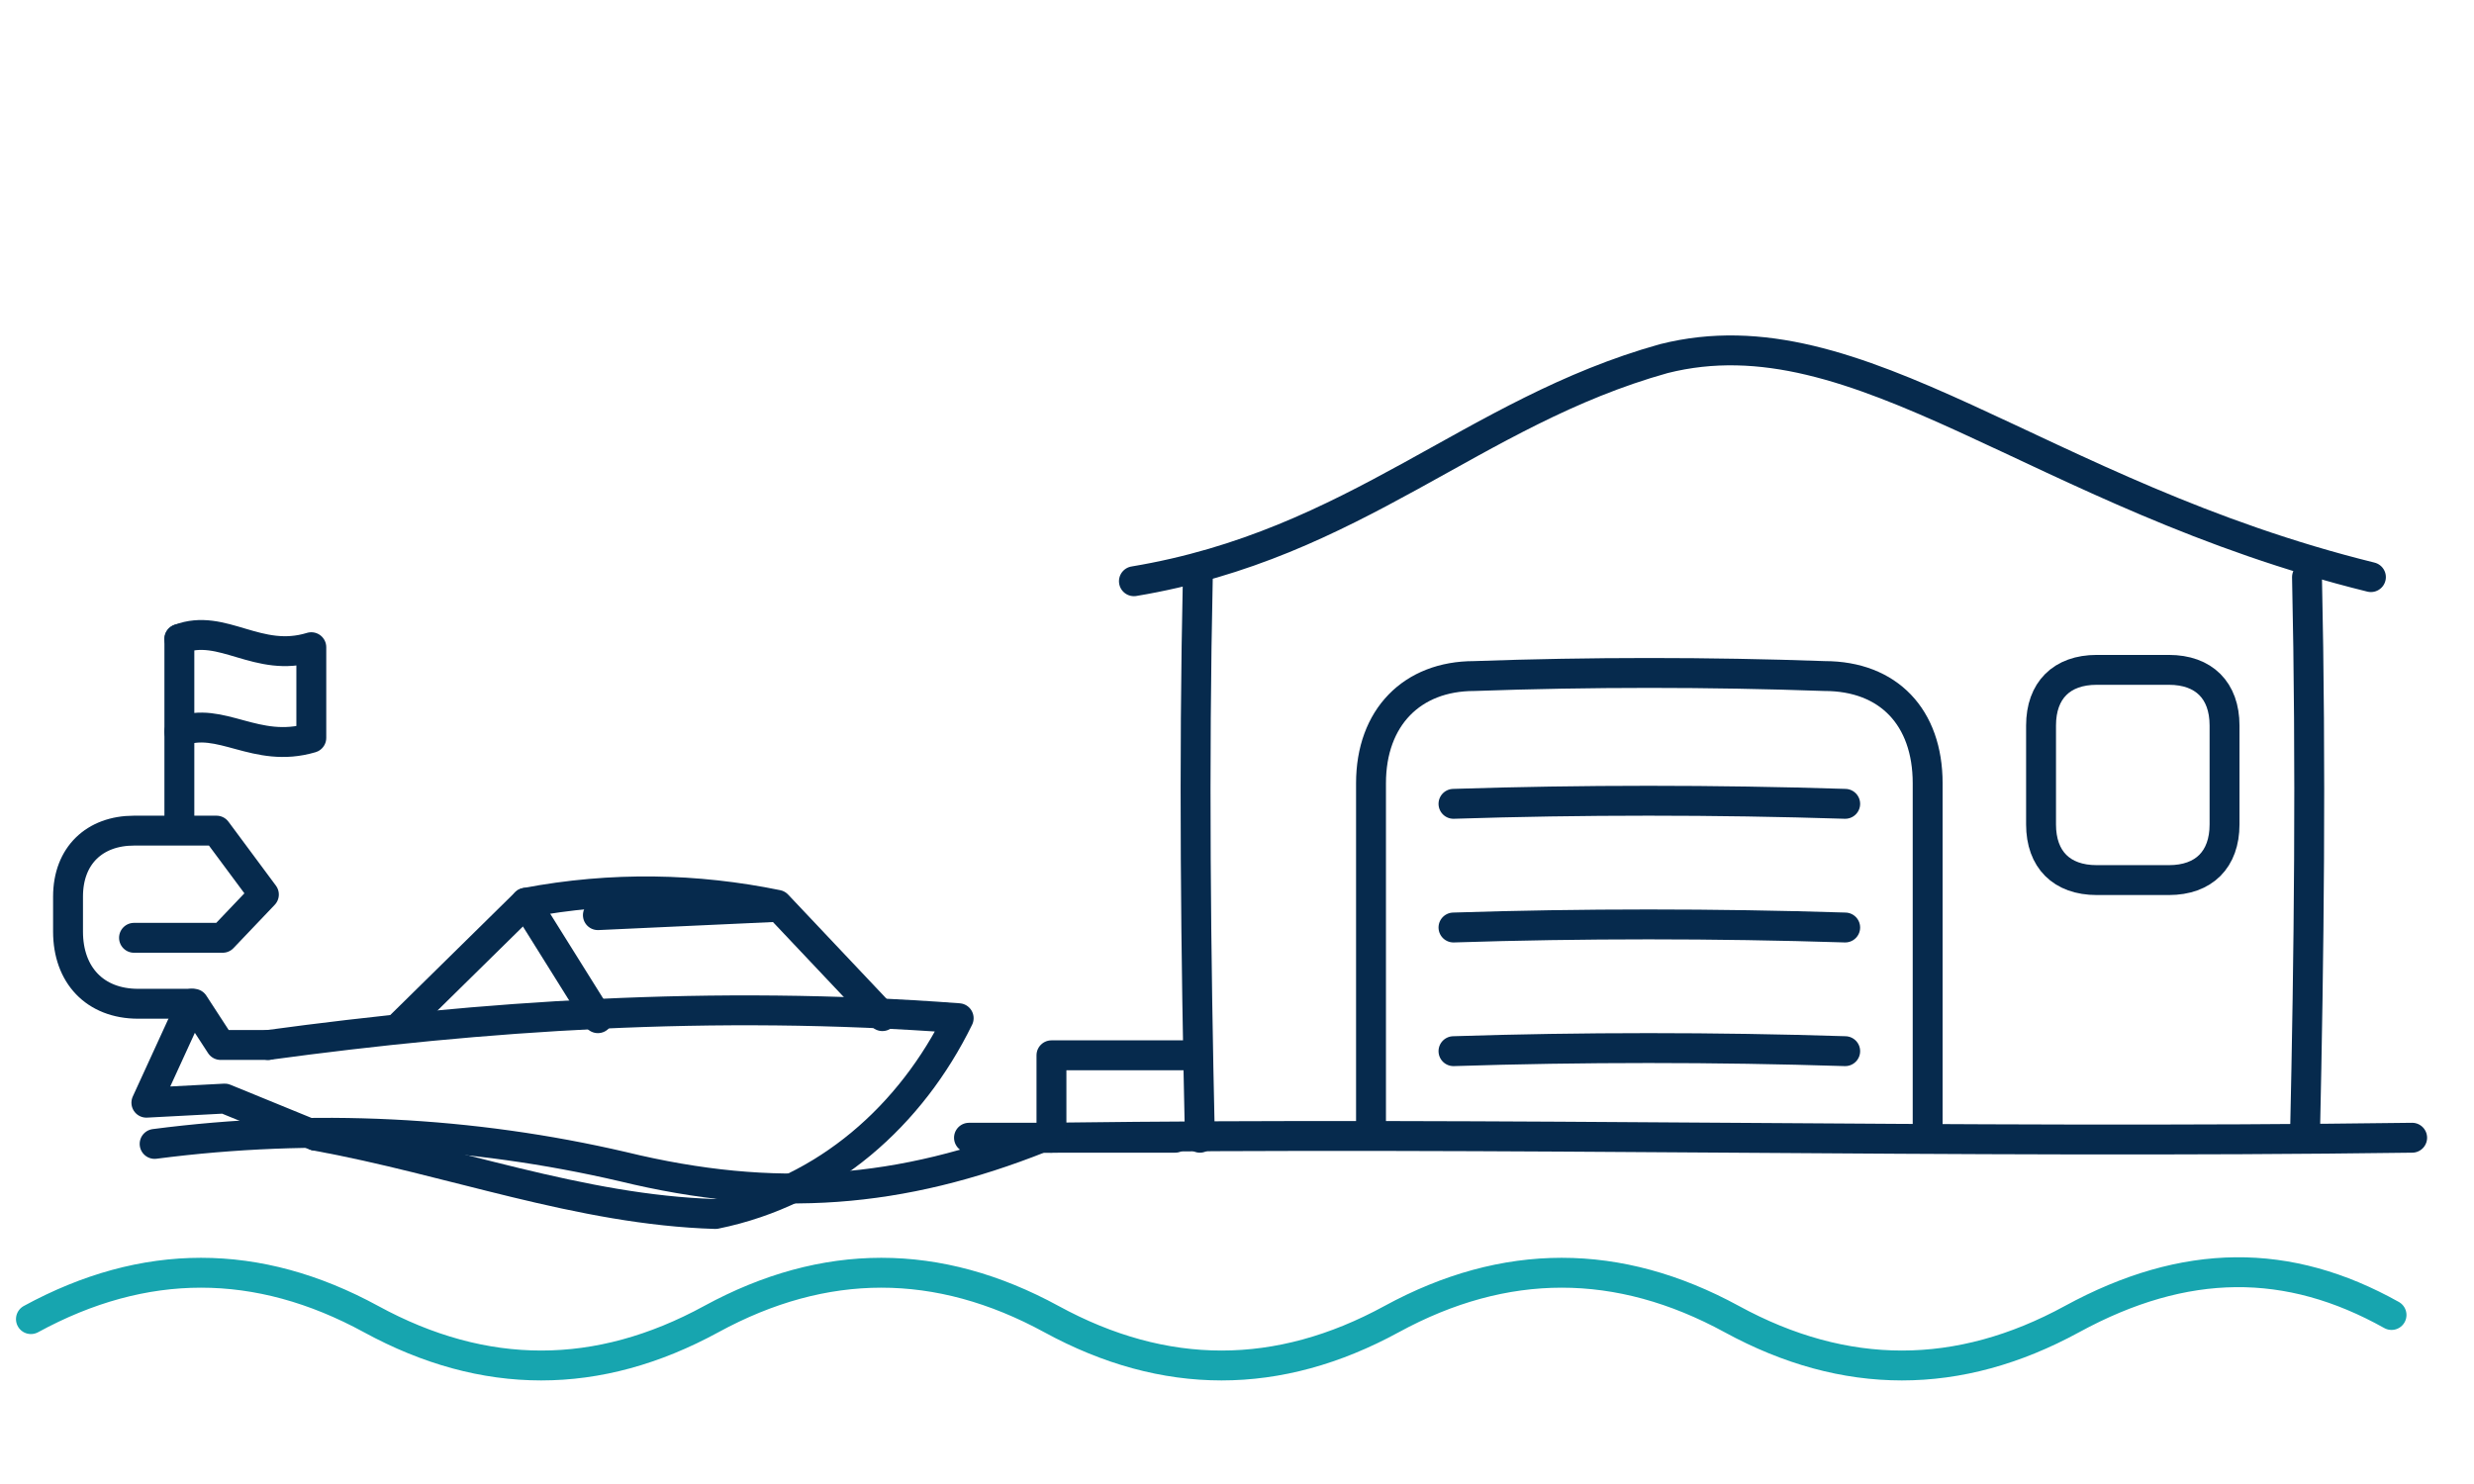
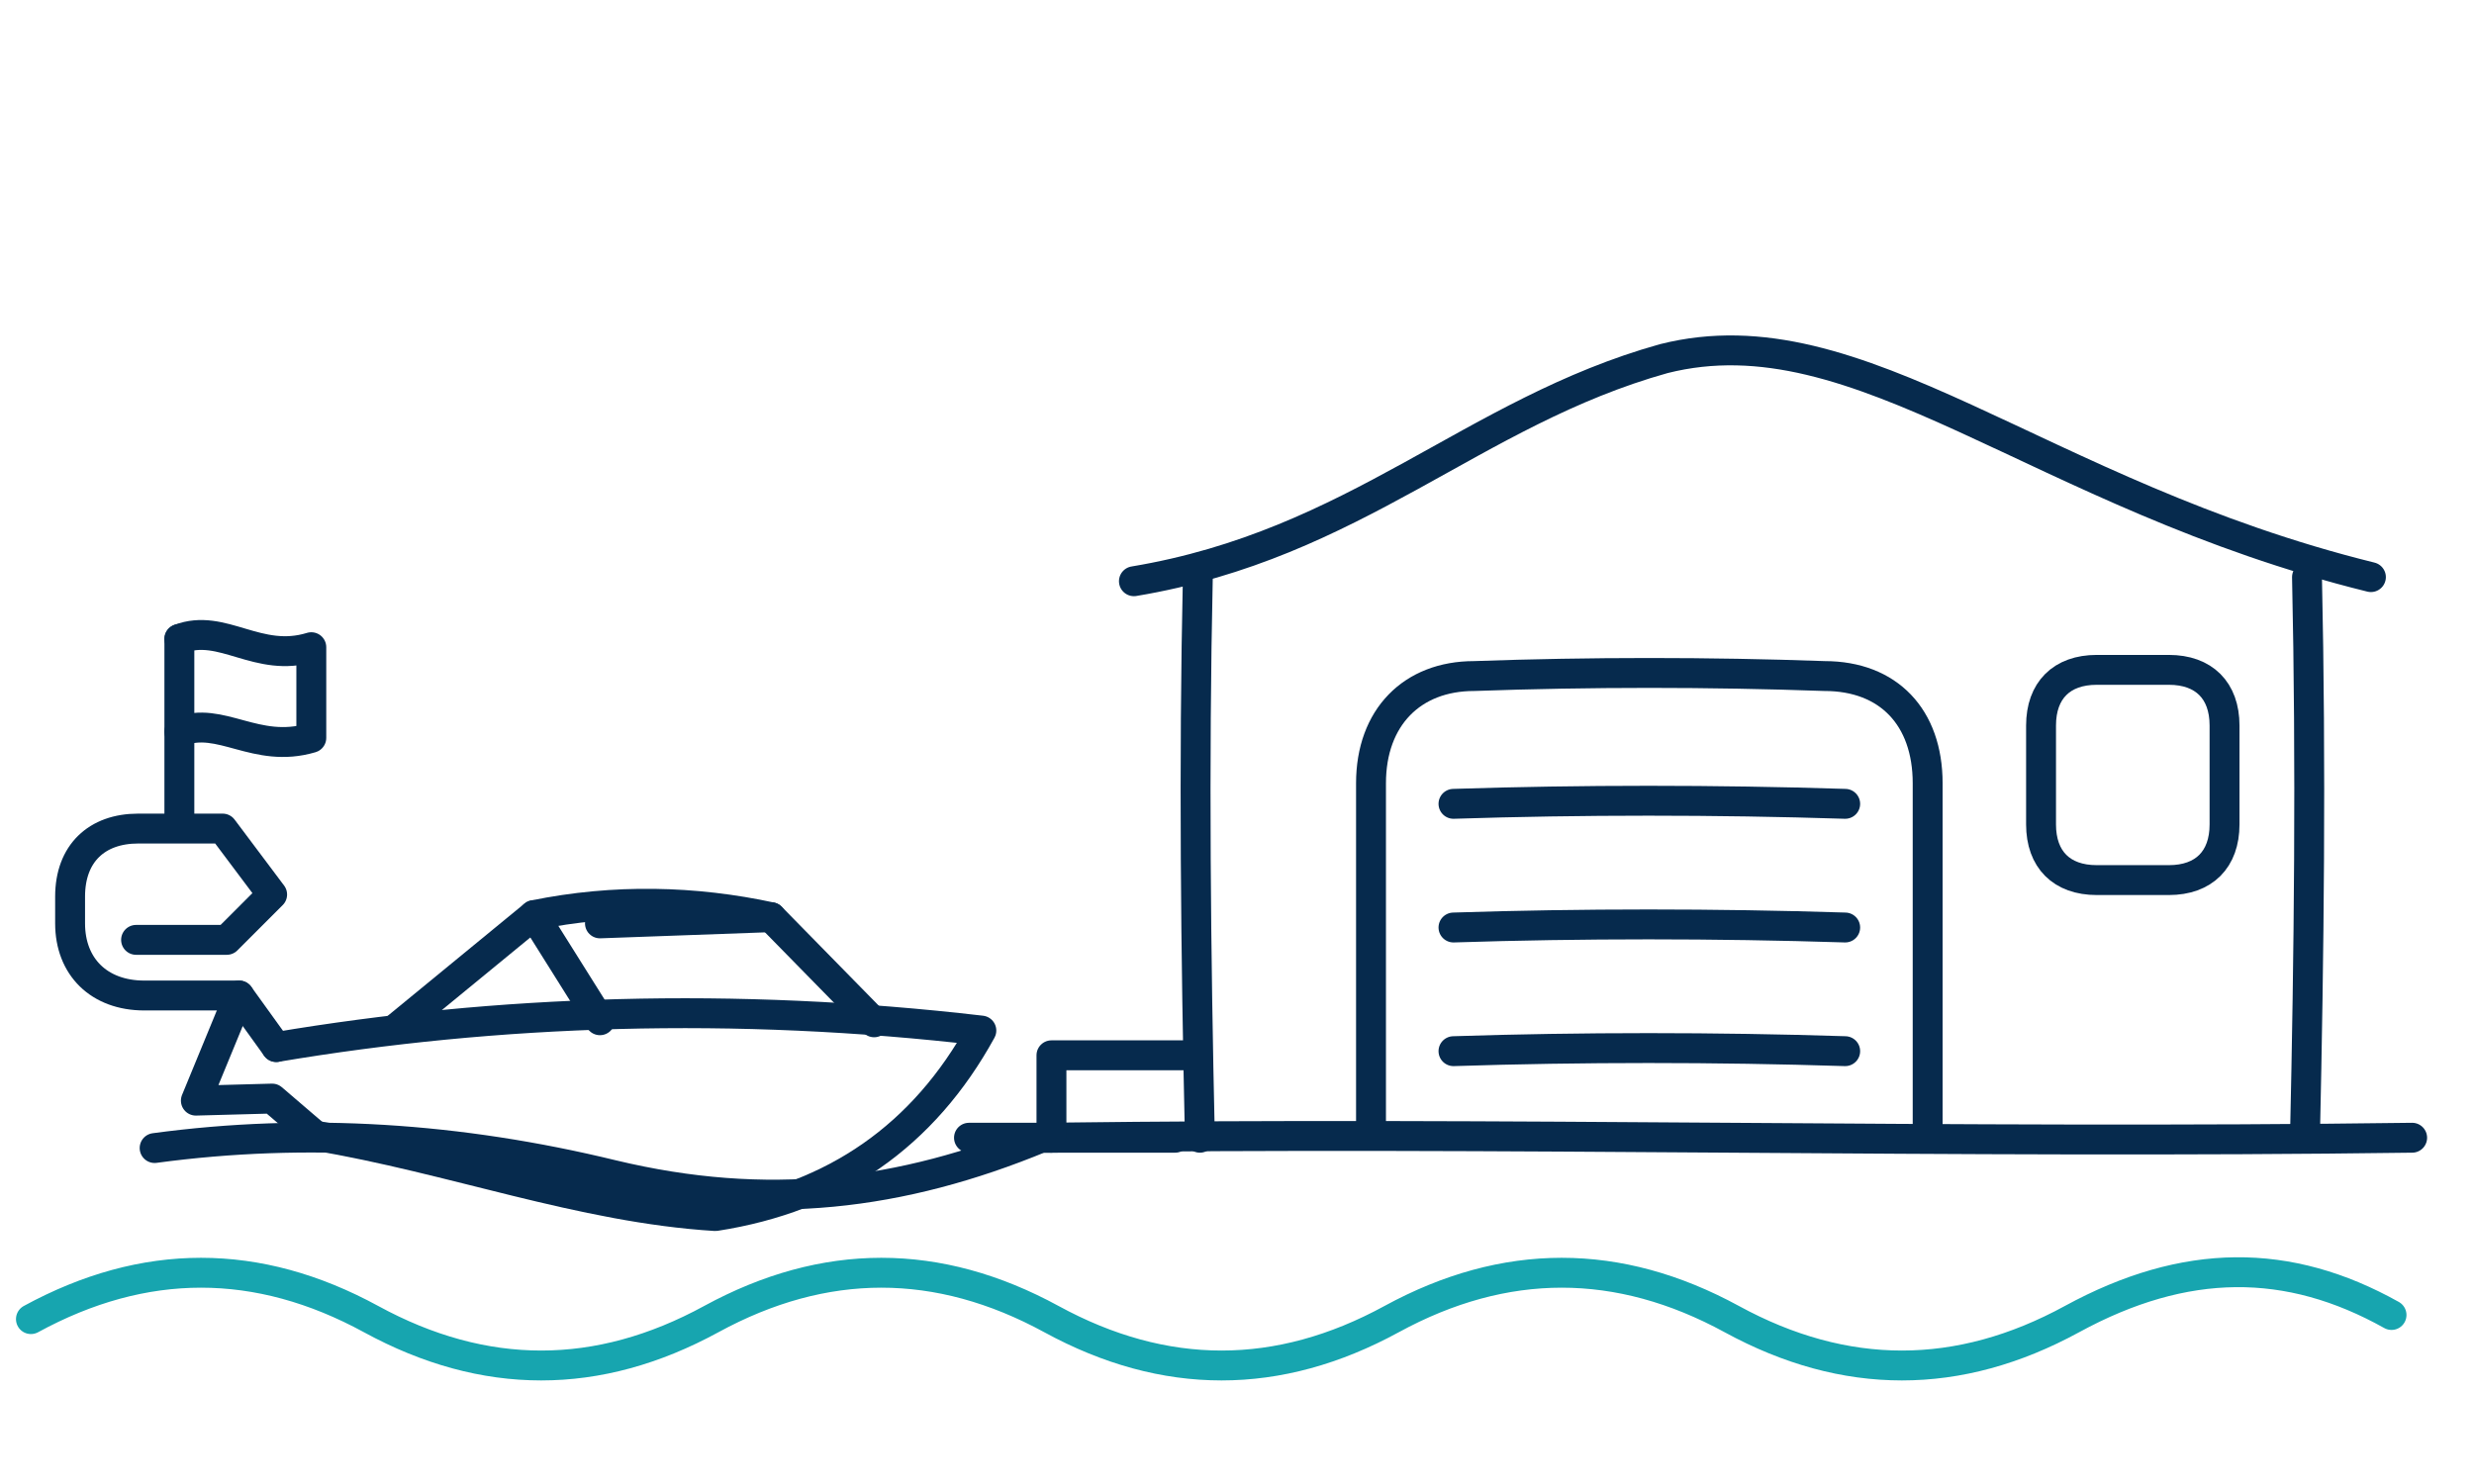
<svg xmlns="http://www.w3.org/2000/svg" viewBox="0 0 120 72" role="img" aria-hidden="true">
  <g fill="none" stroke="#062a4d" stroke-width="1.45" stroke-linecap="round" stroke-linejoin="round">
-     <path d="M7.5 55.5c7.7-1 15.4-.6 22.7 1.1 7.4 1.8 13.5 1.3 20.3-1.4H57" />
-     <path d="M13 50.7c10.3-1.4 21.5-2.2 33.5-1.3-2.3 4.7-6.4 8.4-11.8 9.5-6.6-.2-12.8-2.6-19.4-3.8" />
-     <path d="M19.3 49.9l6.2-6.1c4.2-.8 8.3-.7 12.2.1l5.1 5.4" />
-     <path d="M25.5 43.8l3.5 5.6M37.7 44l-8.7.4" />
-     <path d="M13 50.7h-2.3l-1.3-2H6.7c-2.1 0-3.4-1.4-3.4-3.5v-1.7c0-2 1.3-3.2 3.2-3.2h4l2.3 3.1-2 2.1H6.5" />
-     <path d="M9.3 48.7l-2.2 4.8 3.8-.2 4.4 1.8" />
+     <path d="M7.5 55.7c7.4-1 14.8-.5 22.2 1.3 7.5 1.8 14 1 20.8-1.8H57" />
+     <path d="M13.4 50.8c10.7-1.8 22.2-2.2 34.2-.8-2.8 5.1-7.1 8.1-12.9 9-6.5-.4-12.8-2.8-19.4-3.9" />
+     <path d="M19.2 49.9l6.7-5.5c3.9-.8 7.8-.7 11.5.1l5 5.1" />
+     <path d="M25.9 44.4l3.2 5.1M37.4 44.5l-8.3.3" />
+     <path d="M13.4 50.8l-1.8-2.5H7c-2.2 0-3.6-1.4-3.6-3.5v-1.3c0-2.1 1.3-3.3 3.3-3.3h4.1l2.4 3.2-2.2 2.2H6.6" />
+     <path d="M11.6 48.3l-2.1 5.1 3.7-.1 2.1 1.8" />
    <path d="M8.7 39.8V31" />
    <path d="M8.7 31c2.1-.8 3.8 1.2 6.4.4v4.4c-2.7.8-4.4-1.1-6.4-.3" />
    <path d="M55 28.2c10.8-1.8 16.4-8.2 25.7-10.8 9.5-2.4 18.1 6.6 34.3 10.6" />
    <path d="M58.1 28c-.2 9.1-.1 18.3.1 27.2M111.9 28c.2 9.1.1 18.3-.1 27.2" />
    <path d="M51 55.2c21.8-.3 43.9.3 66 0" />
    <path d="M66.5 55V38c0-3.2 2-5.2 5-5.2 5.6-.2 11.4-.2 17 0 3.1 0 5 2 5 5.2v17" />
    <path d="M70.5 39c6.2-.2 12.7-.2 19 0M70.5 45c6.2-.2 12.7-.2 19 0M70.5 51c6.2-.2 12.7-.2 19 0" />
    <path d="M99 40v-4.8c0-1.7 1-2.7 2.7-2.7h3.5c1.7 0 2.7 1 2.7 2.7V40c0 1.7-1 2.7-2.7 2.7h-3.5c-1.7 0-2.7-1-2.7-2.7z" />
    <path d="M47 55.2h4v-4h7" />
  </g>
  <path fill="none" stroke="#17a5af" stroke-width="1.45" stroke-linecap="round" d="M1.5 64c5.5-3 11-3 16.5 0s11 3 16.5 0 11-3 16.5 0 11 3 16.5 0 11-3 16.5 0 11 3 16.5 0 10.5-3 15.5-.2" />
</svg>
